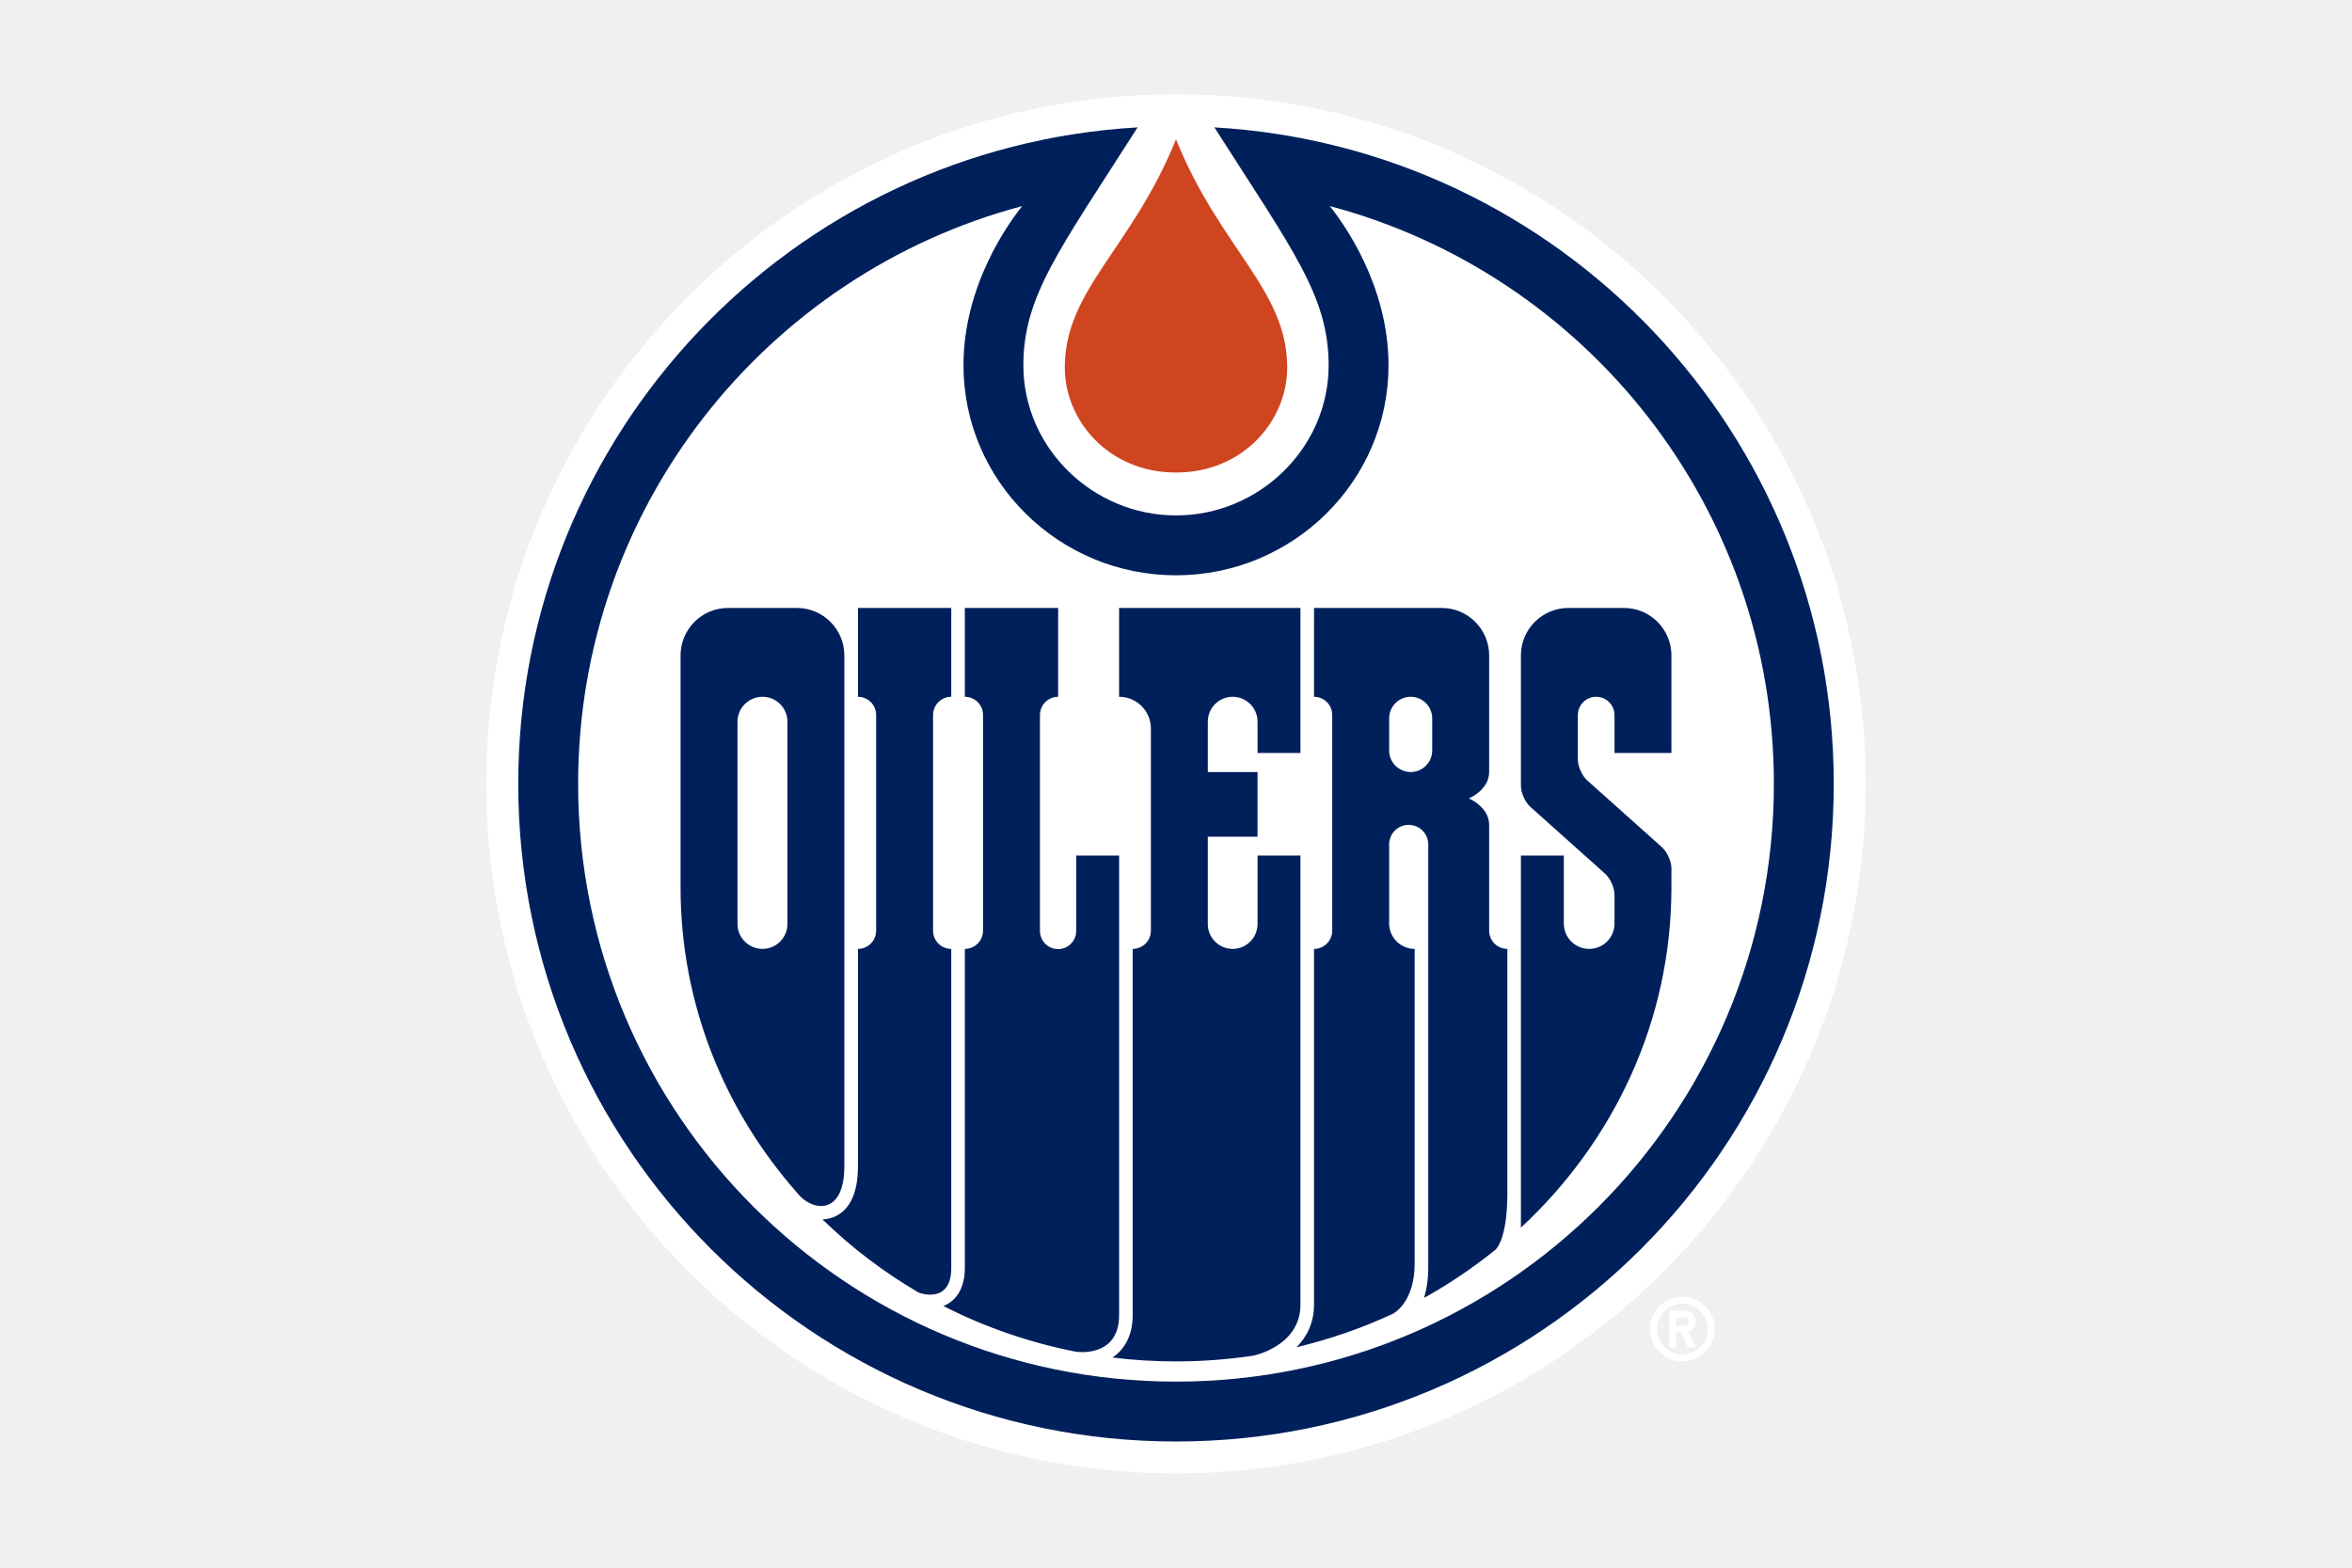
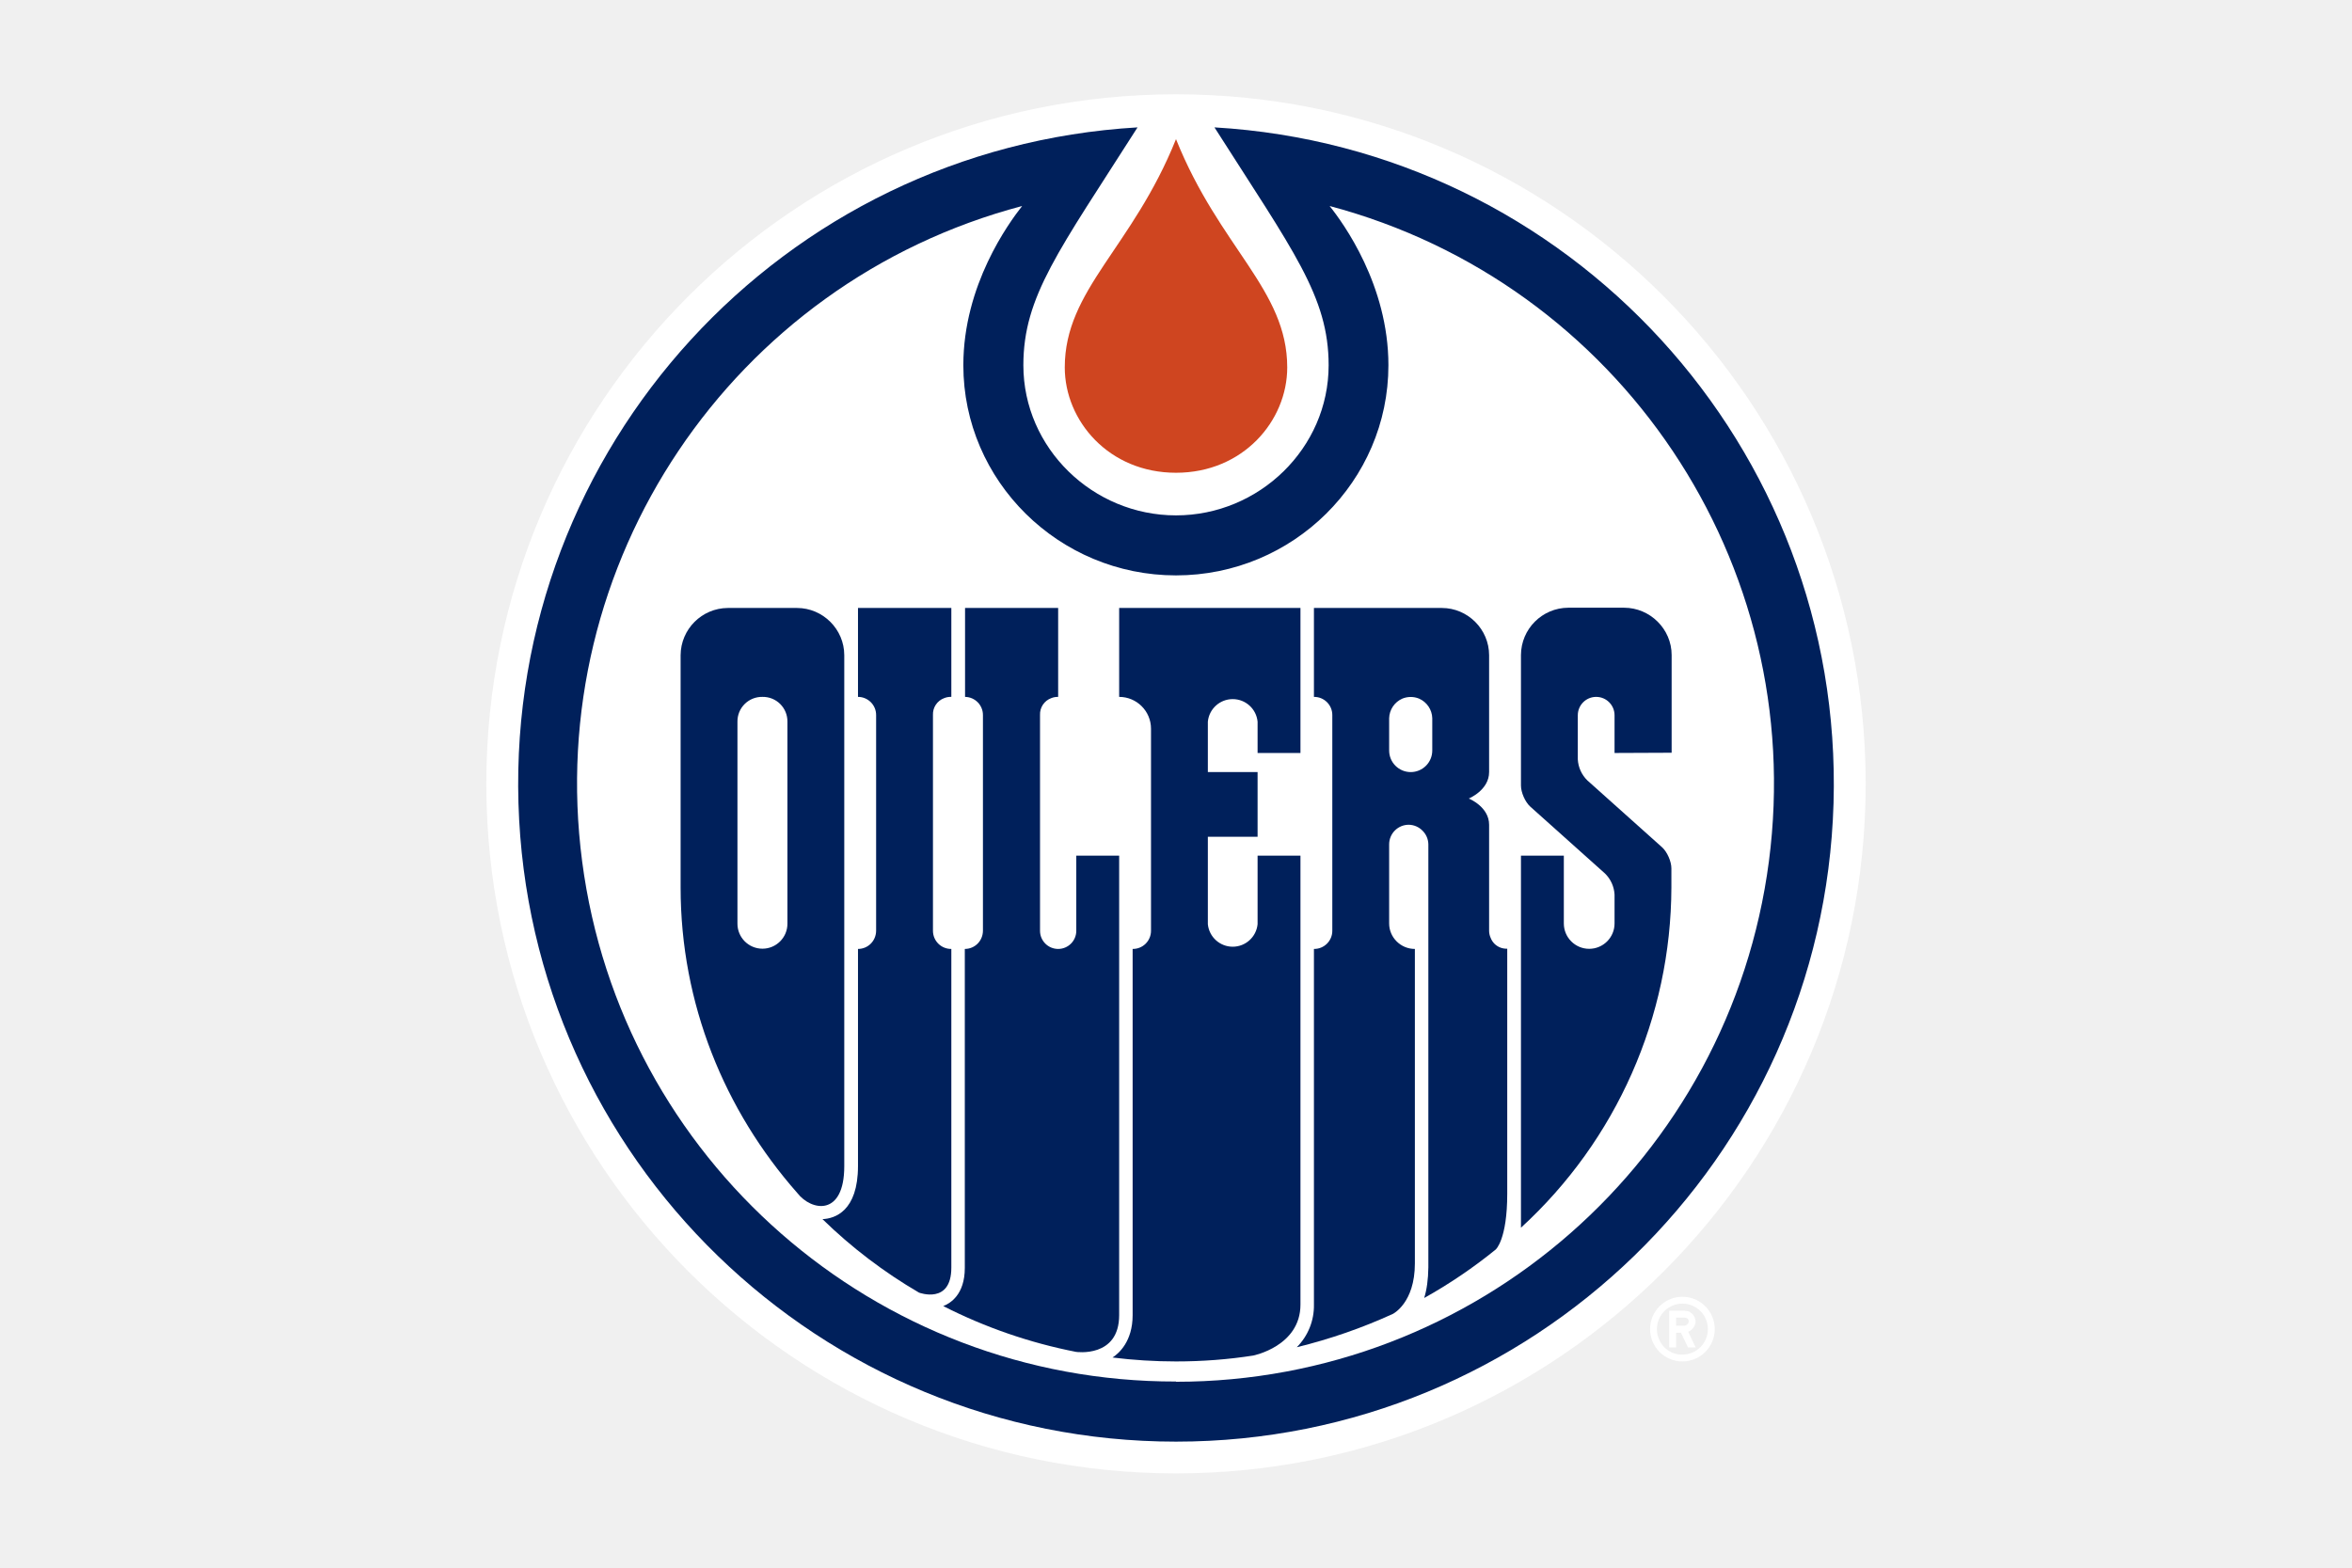
<svg xmlns="http://www.w3.org/2000/svg" viewBox="0 0 960 640">
-   <path fill="#fff" d="M686.699 529.396c-7.285 0-13.199 5.907-13.199 13.197 0 7.282 5.914 13.196 13.199 13.196s13.191-5.914 13.191-13.195c0-7.291-5.905-13.198-13.191-13.198m0 23.562a10.35 10.35 0 0 1-9.578-6.397 10.4 10.4 0 0 1-.786-3.968 10.35 10.35 0 0 1 10.364-10.358c5.727 0 10.363 4.631 10.363 10.358s-4.636 10.365-10.363 10.365Zm5.423-13.424a4.5 4.5 0 0 0-1.313-3.163 4.5 4.5 0 0 0-1.452-.969 4.5 4.5 0 0 0-1.713-.339h-6.358v15.063h2.826v-6.117h2.028l2.856 6.117h3.126l-2.983-6.379a4.48 4.48 0 0 0 2.983-4.213m-4.478 1.647h-3.532v-3.296h3.531c.909 0 1.652.738 1.652 1.65a1.65 1.65 0 0 1-1.652 1.646z" />
-   <path fill="#fff" d="M480 601.5c155.471 0 281.5-126.027 281.5-281.5S635.471 38.5 480 38.5 198.5 164.543 198.5 320 324.531 601.5 480 601.5" />
-   <path fill="#00205b" d="M495.67 52c32.141 50.369 46.627 68.936 46.627 97.132 0 33.847-28.445 61.289-62.296 61.289s-62.297-27.442-62.297-61.289c0-28.196 14.485-46.763 46.625-97.131-140.977 8.11-252.8 124.988-252.8 267.998 0 148.281 120.197 268.488 268.472 268.488S748.473 468.28 748.473 319.999c0-143.01-111.822-259.887-252.803-267.998m-15.669 512.035c-134.777 0-244.028-109.266-244.028-244.036 0-113.061 76.907-208.161 181.257-235.867-5.544 6.898-23.97 32.28-23.97 64.999 0 47.274 38.912 85.734 86.741 85.734s86.74-38.46 86.74-85.734c0-32.719-18.434-58.101-23.97-64.999C647.127 111.84 724.031 206.938 724.031 320c0 134.77-109.26 244.036-244.03 244.036" />
-   <path fill="#00205b" d="M530.797 349.264H513.28v27.964c0 5.605-4.544 10.155-10.153 10.155-5.593 0-10.145-4.55-10.145-10.155v-35.64h20.298v-26.413h-20.298v-20.571c0-5.605 4.552-10.149 10.145-10.149 5.609 0 10.153 4.544 10.153 10.149v12.813h17.517v-59.218h-74.019v36.256c7.162 0 12.974 5.797 12.974 12.975v82.527a7.43 7.43 0 0 1-7.427 7.427v149.547c0 10.684-5.586 15.555-8.256 17.28A212 212 0 0 0 480 555.79c10.725 0 21.259-.81 31.538-2.35 0 0 19.258-3.82 19.258-20.802z" />
-   <path fill="#00205b" d="M456.78 349.264h-17.512v30.718a7.4 7.4 0 1 1-14.799.001v-88.098a7.42 7.42 0 0 1 4.585-6.866 7.4 7.4 0 0 1 2.844-.565v-36.256h-38.084v36.256a7.424 7.424 0 0 1 7.421 7.431v88.071c0 4.099-3.325 7.427-7.421 7.427v130.258c0 10.878-5.954 14.447-8.782 15.532 16.8 8.559 35.012 14.919 54.207 18.678 0 0 17.541 2.672 17.541-14.922z" />
-   <path fill="#00205b" d="M388.266 517.641V387.384c-4.1 0-7.424-3.329-7.424-7.43v-88.069a7.42 7.42 0 0 1 4.582-6.864 7.4 7.4 0 0 1 2.842-.566v-36.259h-38.081v36.259a7.425 7.425 0 0 1 7.422 7.43v88.068c0 4.101-3.327 7.43-7.422 7.43v88.732c0 18.524-9.507 21.457-14.469 21.715a202.3 202.3 0 0 0 39.363 29.919s13.188 4.987 13.188-10.108m293.947-210.225v-39.895c0-10.625-8.69-19.32-19.316-19.32H640.1c-10.624 0-19.317 8.695-19.317 19.32v53.285c0 2.838 1.724 6.709 3.843 8.587l30.518 27.293c2.115 1.896 3.844 5.771 3.844 8.595v11.762c0 5.713-4.639 10.34-10.349 10.34s-10.339-4.627-10.339-10.34v-27.776h-17.518v151.902c37.876-35.158 61.432-84.354 61.432-138.832v-7.85c0-2.832-1.723-6.689-3.829-8.584l-30.526-27.29c-2.122-1.903-3.849-5.759-3.849-8.598v-18.083c0-4.123 3.36-7.476 7.495-7.476 4.128 0 7.483 3.352 7.483 7.476v15.485h23.226z" />
-   <path fill="#00205b" d="M344.634 476.115V267.524c0-10.632-8.689-19.327-19.315-19.327h-28.216c-10.626 0-19.323 8.695-19.323 19.327v94.812c0 47.494 17.9 90.97 47.575 124.621 5.802 7.566 19.279 9.729 19.279-10.842m-23.227-98.926c0 5.626-4.564 10.191-10.192 10.191-5.636 0-10.197-4.565-10.197-10.191v-82.541a10.184 10.184 0 0 1 10.196-10.192 10.183 10.183 0 0 1 10.193 10.193zm286.408 2.764v-43.206c0-7.399-8.3-10.789-8.3-10.789s8.3-3.391 8.3-10.782v-47.655c0-10.627-8.697-19.32-19.318-19.32h-52.156l-.007 36.254a7.42 7.42 0 0 1 7.429 7.43v88.068a7.42 7.42 0 0 1-7.429 7.43v145.254c0 7.529-3.032 13.211-7.126 17.354 13.692-3.284 26.833-7.834 39.274-13.627 0 0 8.934-4.338 8.934-20.597V387.383c-5.758 0-10.416-4.669-10.416-10.417v-32.234a7.97 7.97 0 0 1 7.973-7.985 7.98 7.98 0 0 1 5.65 2.335 7.98 7.98 0 0 1 2.337 5.65v172.71c0 4.886-.672 8.976-1.703 12.417a204.3 204.3 0 0 0 29.193-19.718s4.794-3.971 4.794-22.854v-99.904a7.44 7.44 0 0 1-5.253-2.176 7.4 7.4 0 0 1-1.611-2.41 7.4 7.4 0 0 1-.565-2.844m-23.237-73.574c0 4.856-3.932 8.797-8.79 8.797-4.855 0-8.788-3.941-8.788-8.797v-13.134a8.774 8.774 0 0 1 5.424-8.121 8.8 8.8 0 0 1 6.729-.001 8.784 8.784 0 0 1 5.425 8.121z" />
-   <path fill="#cf4520" d="M525.391 150.02c0-31.797-27.583-48.782-45.39-93.183-17.81 44.401-45.393 61.385-45.393 93.183 0 21.73 17.947 42.892 45.392 42.892s45.391-21.161 45.391-42.892" />
+   <path fill="#fff" d="M686.7 529.4a13.2 13.2 0 1 0 0 26.4 13.2 13.2 0 0 0 0-26.4m0 23.6a10 10 0 0 1-9.6-6.4 10 10 0 0 1-.8-4 10.4 10.4 0 0 1 10.4-10.4 10.4 10.4 0 1 1 0 20.8m5.4-13.5a5 5 0 0 0-1.3-3.1l-1.4-1-1.8-.3h-6.3v15h2.8v-6h2l2.9 6h3.1l-3-6.4a5 5 0 0 0 3-4.2m-4.5 1.7h-3.5v-3.3h3.5q1.6.1 1.7 1.6a2 2 0 0 1-1.7 1.7" />
+   <path fill="#fff" d="M480 601.5a281.5 281.5 0 1 0 0-563 281.5 281.5 0 0 0 0 563" />
+   <path fill="#00205b" d="M495.7 52c32.1 50.4 46.6 69 46.6 97.1 0 33.9-28.4 61.3-62.3 61.3s-62.3-27.4-62.3-61.3c0-28.2 14.5-46.7 46.6-97.1a268.5 268.5 0 1 0 31.4 0M480 564a244 244 0 0 1-62.8-479.9c-5.5 7-24 32.3-24 65 0 47.3 39 85.8 86.8 85.8s86.7-38.5 86.7-85.8c0-32.7-18.4-58-24-65a244.1 244.1 0 0 1-62.7 480" />
+   <path fill="#00205b" d="M530.8 349.3h-17.5v28a10.2 10.2 0 0 1-20.3 0v-35.7h20.3v-26.4H493v-20.6a10.2 10.2 0 0 1 20.3 0v12.8h17.5v-59.2h-74v36.3a13 13 0 0 1 13 13V380a7.4 7.4 0 0 1-7.5 7.4v149.5c0 10.7-5.6 15.6-8.2 17.3a212 212 0 0 0 25.9 1.6q16.1 0 31.5-2.4s19.3-3.8 19.3-20.8z" />
+   <path fill="#00205b" d="M456.8 349.3h-17.5V380a7.4 7.4 0 1 1-14.8 0v-88.1a7 7 0 0 1 4.6-6.9 7 7 0 0 1 2.8-.5v-36.3h-38v36.3a7.4 7.4 0 0 1 7.3 7.4v88c0 4.2-3.3 7.5-7.4 7.5v130.2c0 11-6 14.5-8.8 15.6a207 207 0 0 0 54.2 18.7s17.6 2.6 17.6-15z" />
+   <path fill="#00205b" d="M388.3 517.6V387.4a7.4 7.4 0 0 1-7.5-7.4v-88.1a7 7 0 0 1 4.6-6.9 7 7 0 0 1 2.9-.5v-36.3h-38.1v36.3a7.4 7.4 0 0 1 7.4 7.4v88c0 4.2-3.3 7.5-7.4 7.5V476c0 18.5-9.5 21.5-14.5 21.7a202 202 0 0 0 39.4 30s13.2 5 13.2-10.2m294-210.2v-39.9c0-10.6-8.8-19.3-19.4-19.3h-22.8a19.4 19.4 0 0 0-19.3 19.3v53.3c0 2.8 1.7 6.7 3.8 8.6l30.5 27.3a13 13 0 0 1 3.9 8.6V377a10.3 10.3 0 0 1-20.7 0v-27.7h-17.5v151.9a189 189 0 0 0 61.4-138.9v-7.8c0-2.8-1.7-6.7-3.8-8.6l-30.5-27.3a13 13 0 0 1-3.9-8.6v-18a7.5 7.5 0 0 1 15 0v15.4z" />
+   <path fill="#00205b" d="M344.6 476.1V267.5c0-10.6-8.7-19.3-19.3-19.3h-28.2a19.4 19.4 0 0 0-19.3 19.3v94.8c0 47.5 17.9 91 47.6 124.7 5.8 7.5 19.2 9.7 19.2-10.9m-23.2-99a10.2 10.2 0 0 1-20.4 0v-82.5a10 10 0 0 1 10.2-10.1 10 10 0 0 1 10.2 10.1zm286.4 2.9v-43.3c0-7.4-8.3-10.7-8.3-10.7s8.3-3.4 8.3-10.8v-47.7c0-10.6-8.7-19.3-19.3-19.3h-52.2v36.3a7.4 7.4 0 0 1 7.5 7.4v88a7.4 7.4 0 0 1-7.5 7.5v145.2a24 24 0 0 1-7 17.4q20.4-5 39.2-13.6s9-4.4 9-20.6V387.4c-5.8 0-10.5-4.7-10.5-10.4v-32.3a8 8 0 0 1 8-8 8 8 0 0 1 5.6 2.4 8 8 0 0 1 2.4 5.6v172.7q-.1 7.4-1.7 12.5a204 204 0 0 0 29.2-19.8s4.7-4 4.7-22.8v-100a7 7 0 0 1-5.2-2 7 7 0 0 1-1.6-2.5 7 7 0 0 1-.6-2.8m-23.2-73.6a8.8 8.8 0 1 1-17.6 0v-13.2a9 9 0 0 1 5.4-8 9 9 0 0 1 6.8 0 9 9 0 0 1 5.4 8z" />
+   <path fill="#cf4520" d="M525.4 150c0-31.8-27.6-48.8-45.4-93.2-17.8 44.4-45.4 61.4-45.4 93.2 0 21.8 18 43 45.4 43s45.4-21.2 45.4-43" />
</svg>
